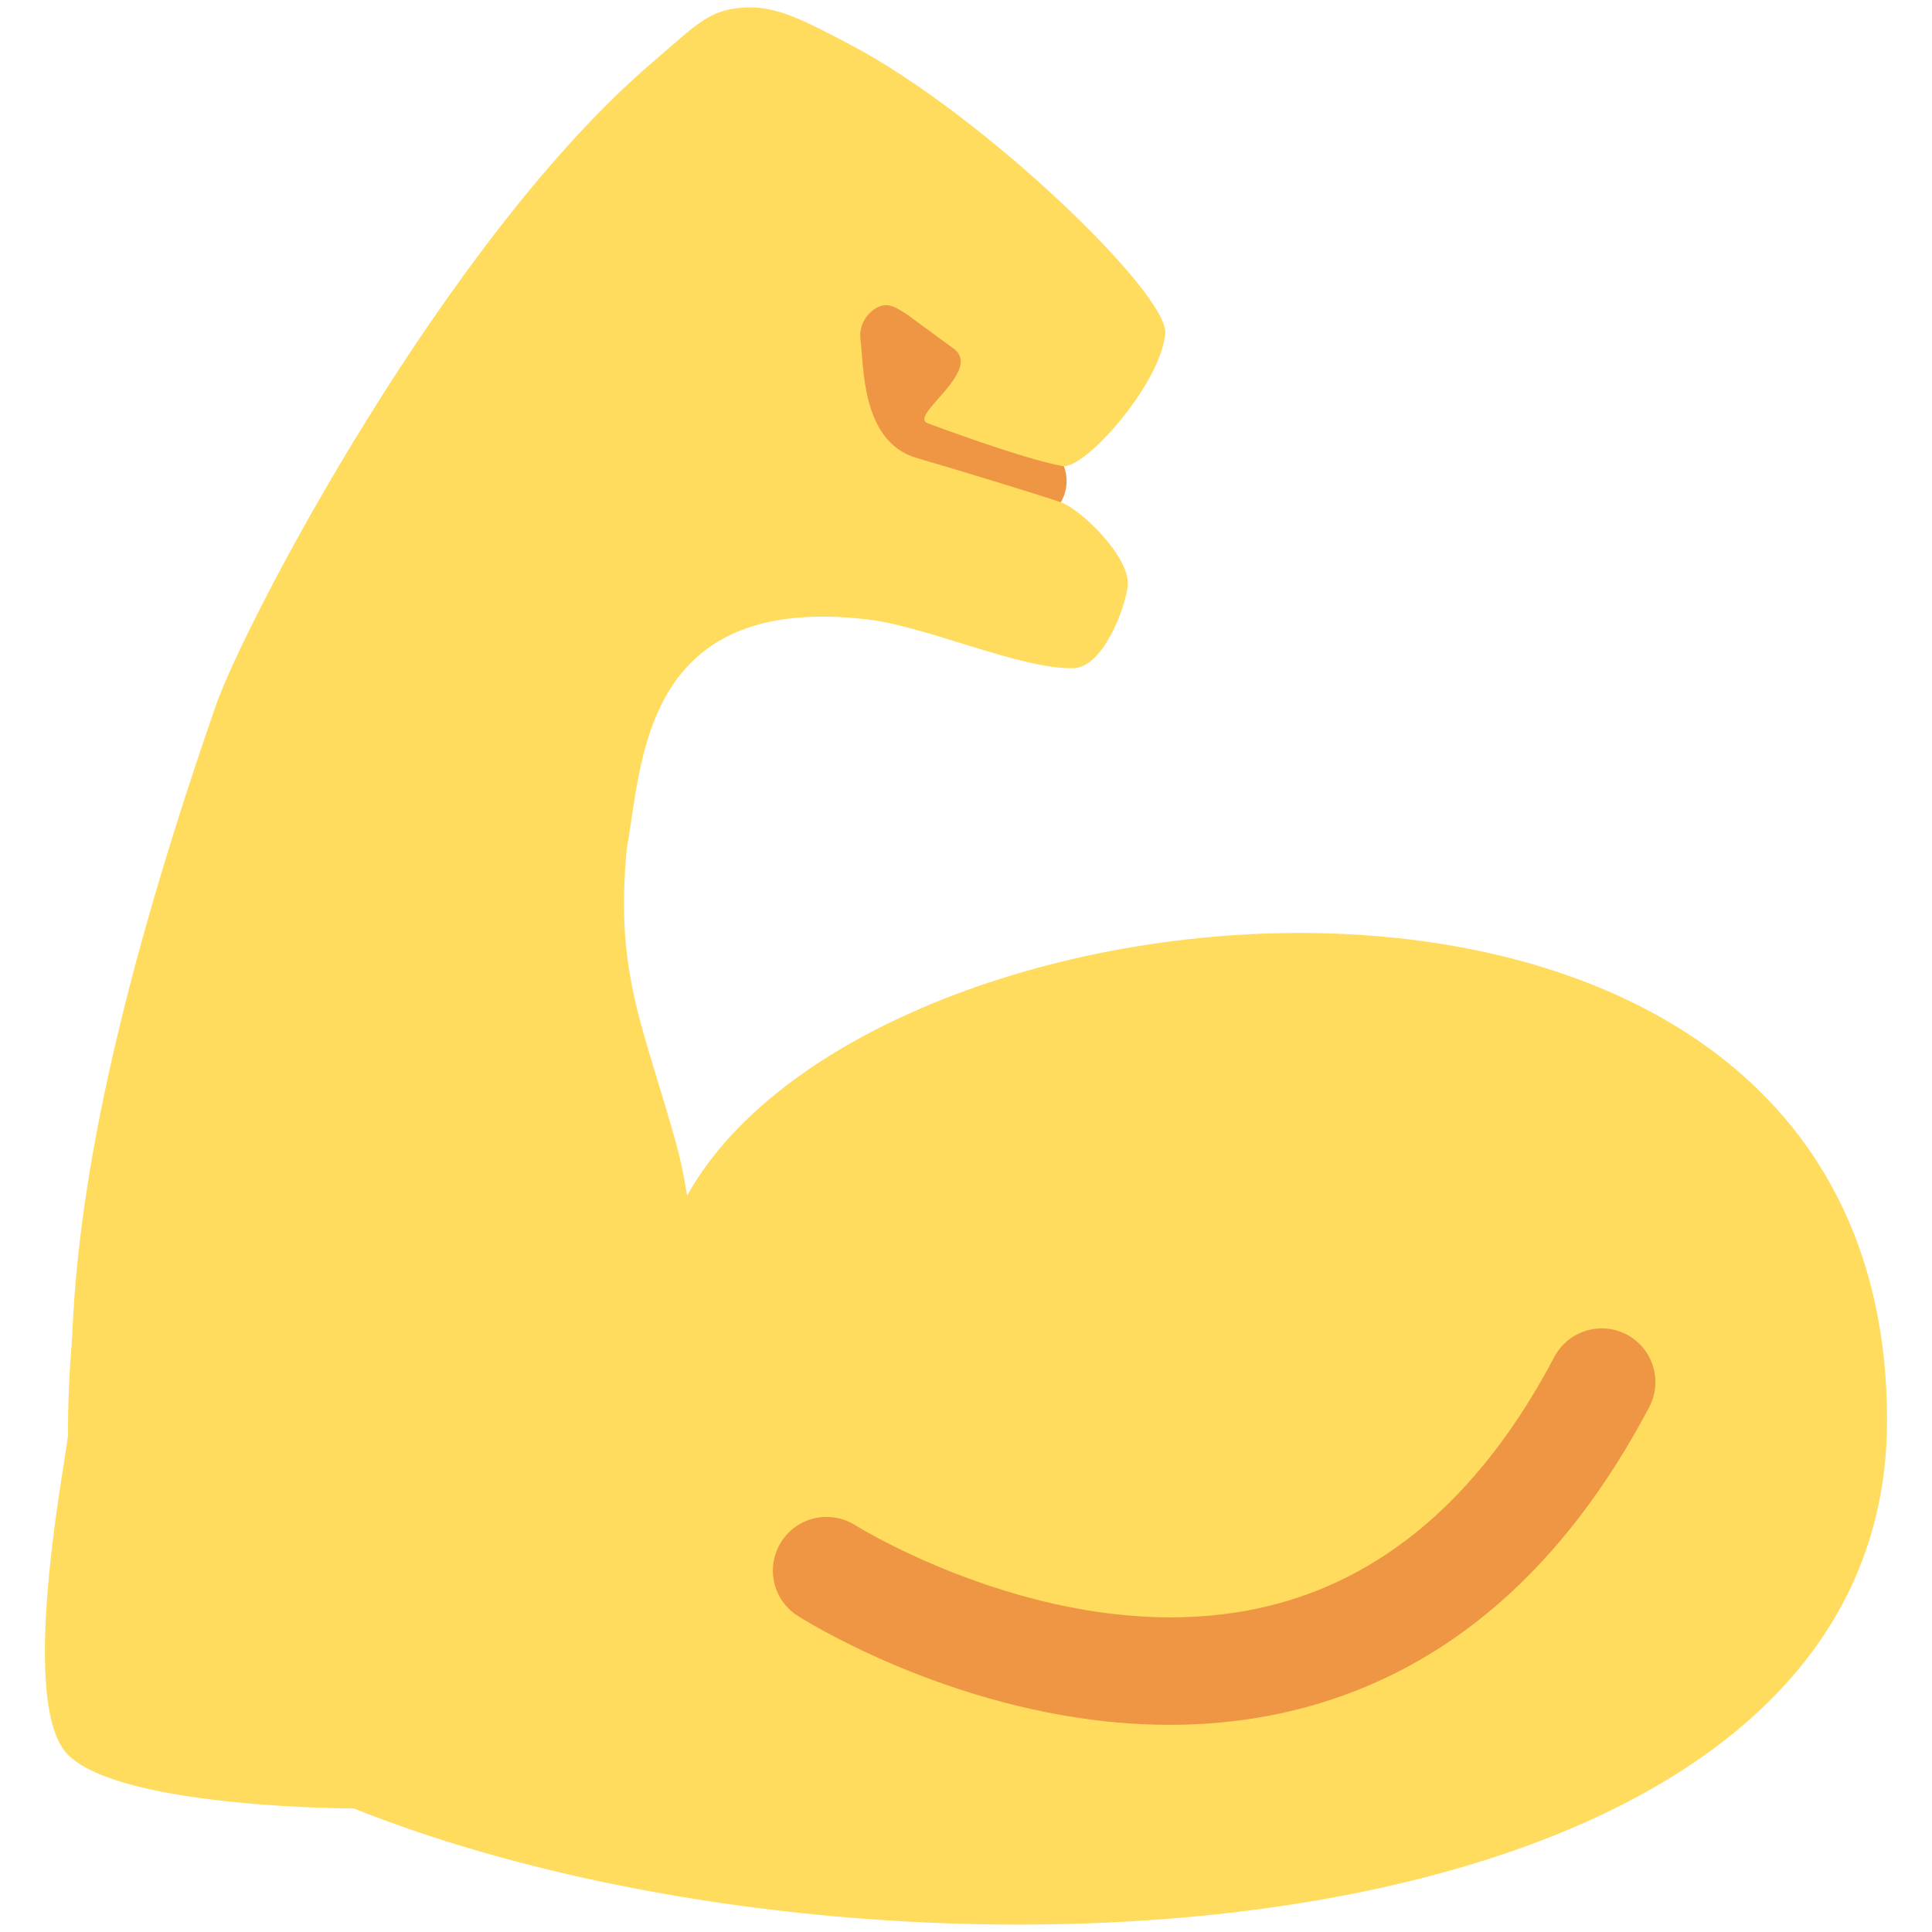
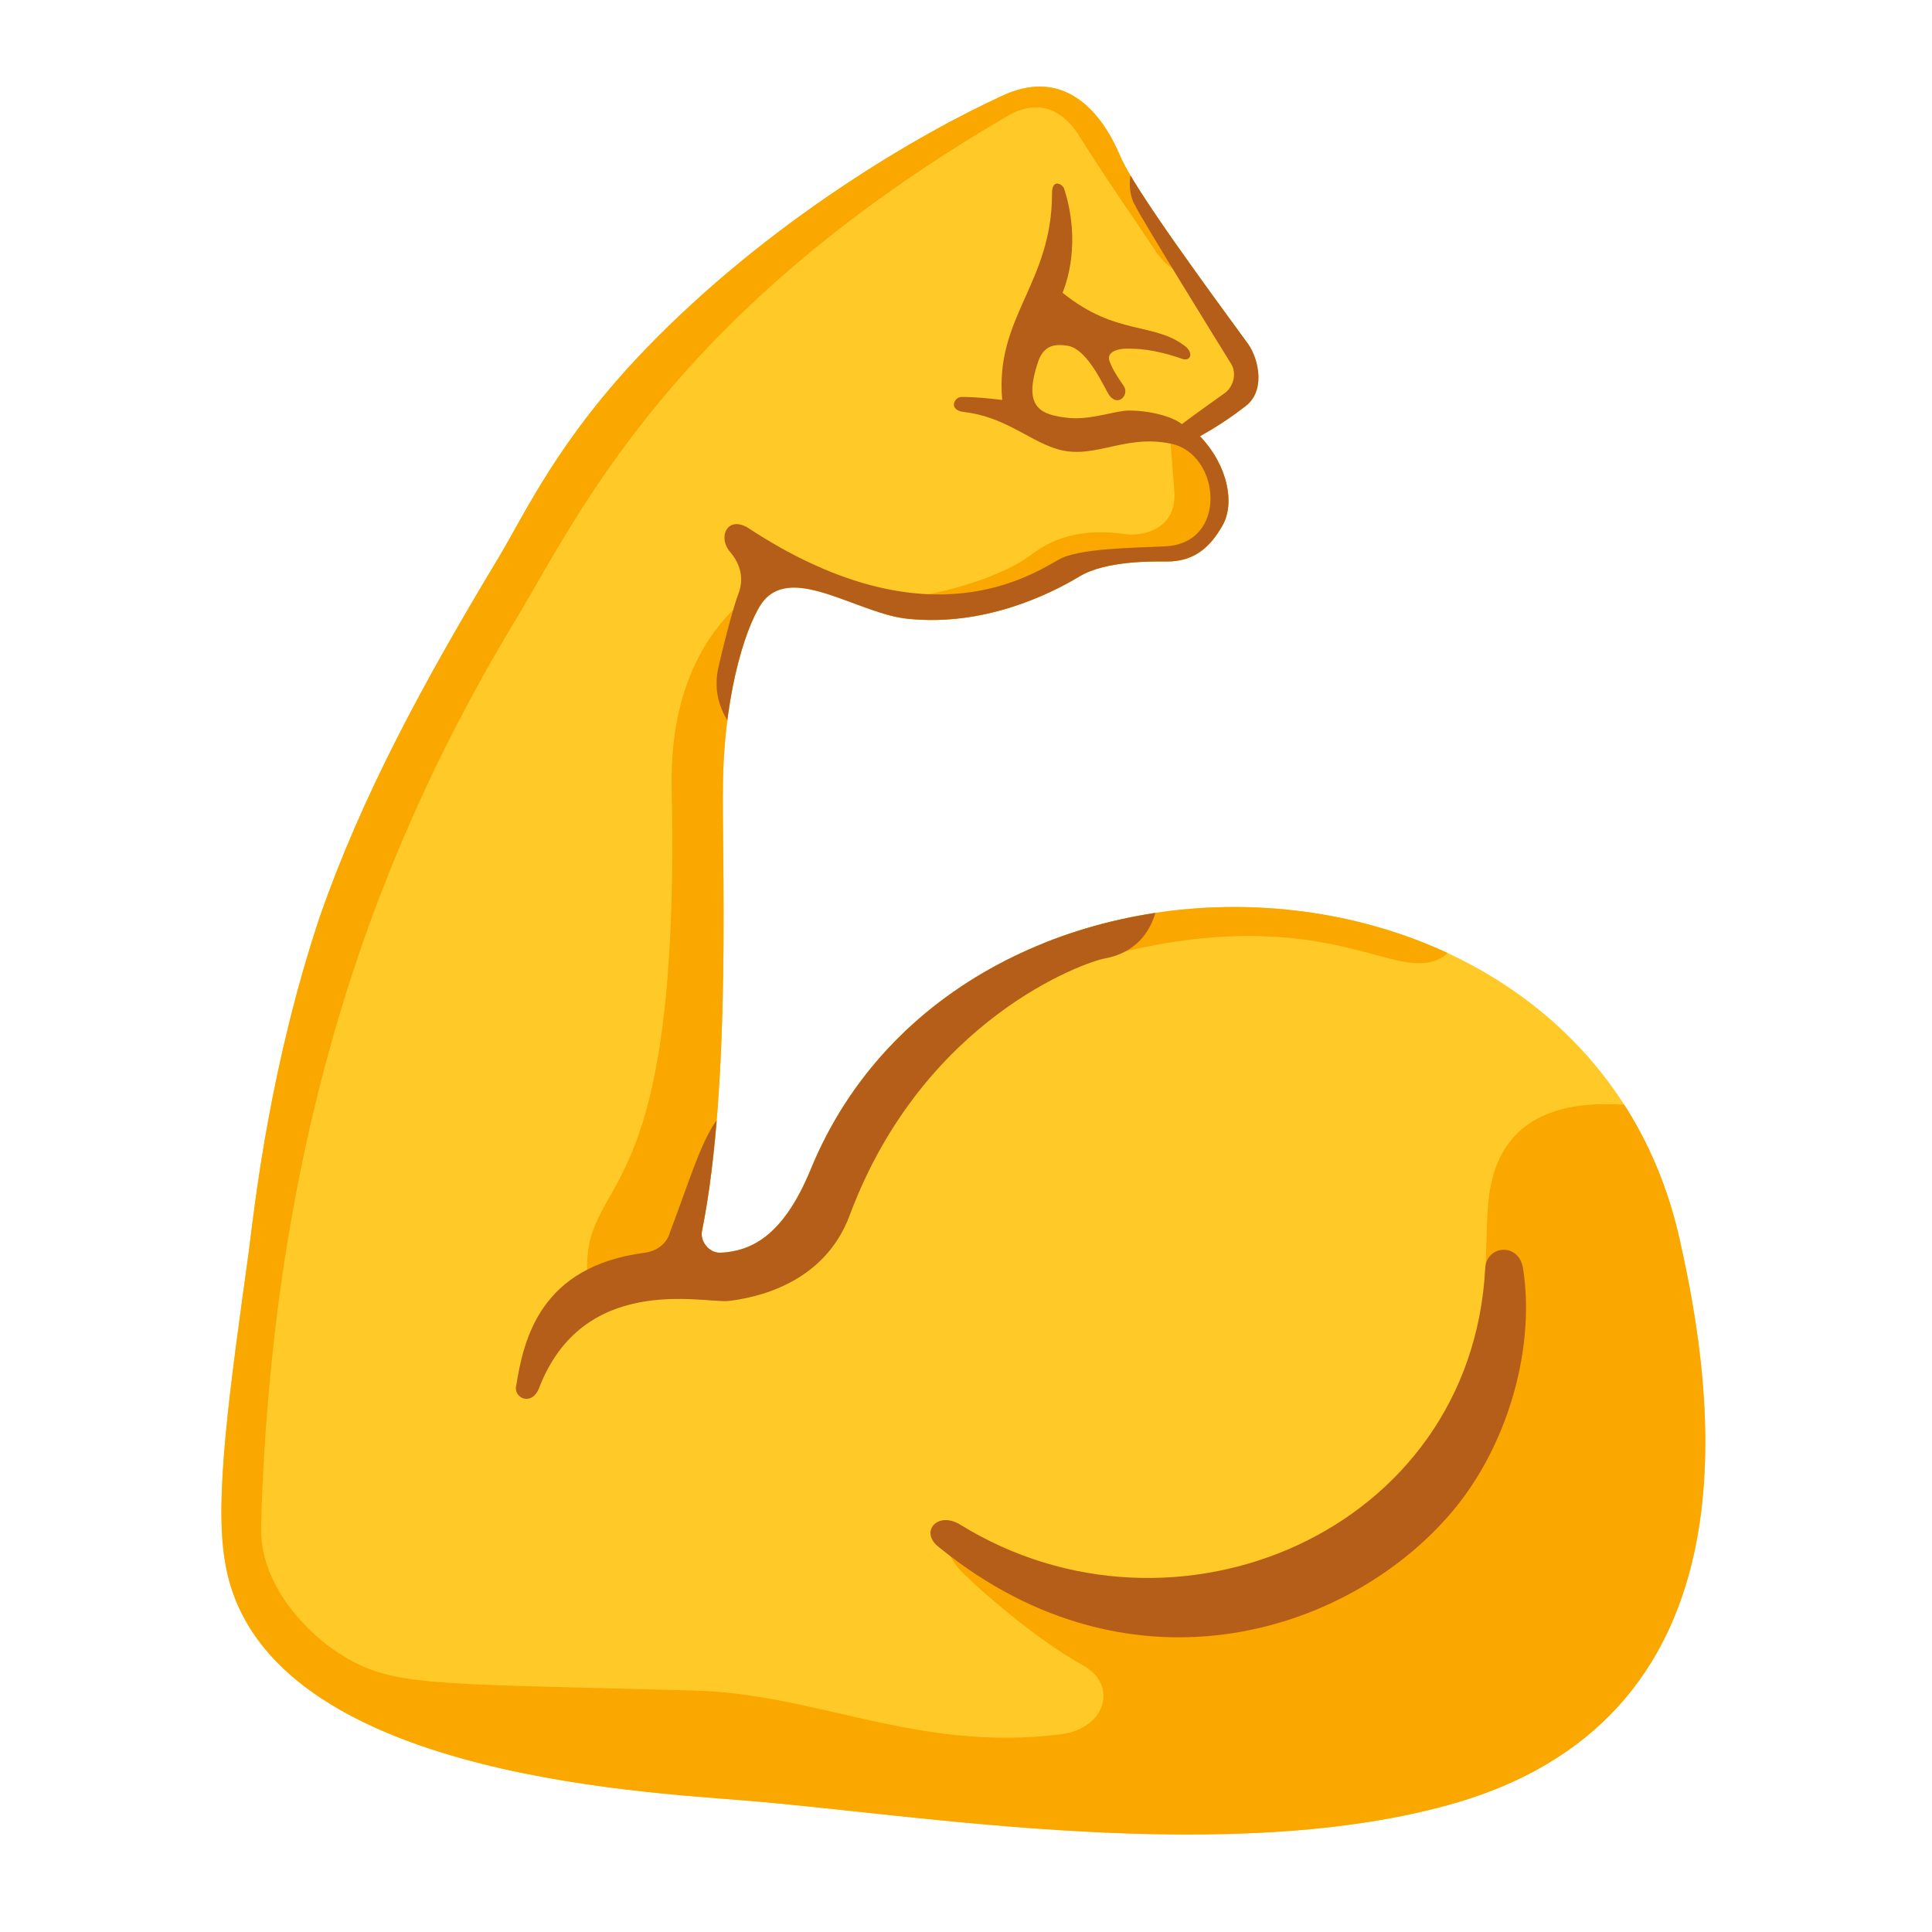
- <svg xmlns="http://www.w3.org/2000/svg" viewBox="0 0 36 36">
-   <path fill="#EF9645" d="M15.977 9.36h3.789c.114-.191.147-.439.058-.673l-3.846-4.705V9.36z" />
-   <path fill="#FFDC5D" d="M12.804 22.277c-.057-.349-.124-.679-.206-.973-.62-2.223-1.14-3.164-.918-5.494.29-1.584.273-4.763 4.483-4.268 1.112.131 2.843.927 3.834.91.567-.01.98-1.157 1.017-1.539.051-.526-.865-1.42-1.248-1.554-.383-.134-2.012-.631-2.681-.824-1.039-.301-.985-1.705-1.051-2.205-.031-.235.084-.467.294-.591.21-.124.375-.008.579.125l.885.648c.497.426-.874 1.24-.503 1.376 0 0 1.755.659 2.507.796.412.075 1.834-1.529 1.917-2.47.065-.74-3.398-4.083-5.867-5.381-.868-.456-1.377-.721-1.949-.694-.683.032-.898.302-1.748 1.03C8.302 4.46 4.568 11.577 4.02 13.152c-2.246 6.461-2.597 9.865-2.677 11.788-.049.59-.076 1.177-.076 1.758.065 0-1 5 0 6s5.326 1 5.326 1c10 3.989 28.57 2.948 28.57-7.233 0-12.172-18.813-10.557-22.359-4.188z" />
-   <path fill="#EF9645" d="M20.63 32.078c-3.16-.332-5.628-1.881-5.767-1.97-.465-.297-.601-.913-.305-1.379s.913-.603 1.38-.308c.04.025 4.003 2.492 7.846 1.467 2.125-.566 3.867-2.115 5.177-4.601.258-.49.866-.676 1.351-.419.488.257.676.862.419 1.351-1.585 3.006-3.754 4.893-6.447 5.606-1.257.332-2.502.374-3.654.253z" />
+ <svg xmlns="http://www.w3.org/2000/svg" xmlns:xlink="http://www.w3.org/1999/xlink" version="1.1" id="Layer_2_00000098929901989805190940000005256387118696024980_" x="0px" y="0px" viewBox="0 0 128 128" style="enable-background:new 0 0 128 128;" xml:space="preserve">
+   <path style="fill:#FFCA28;" d="M79.5,28.9c1.9,2,2.3,4.5,1.5,5.9c-0.9,1.6-2,2.4-3.7,2.4c-0.7,0-4-0.1-5.8,1  c-2,1.2-6.3,3.3-11.3,2.8c-3.3-0.3-7.6-3.6-9.6-1.2c-1,1.2-2.6,5.7-2.7,12c-0.1,4.4,0.6,19.9-1.4,29.8C46.4,82.3,47,83,47.7,83  c1.9-0.1,4.1-0.9,6-5.5c10.1-24.7,51.5-23.1,57.6,4.7c2.3,10.2,5.4,31.2-14.7,37.2c-14.9,4.4-35.9,0.8-47.1-0.1  c-7-0.6-32.4-1.7-34.6-15.9c-0.7-4.1,0.3-11.2,1.6-20.6c0.4-3.2,1.4-12.2,4.7-22.1C24,52.7,28,45.3,33,37c1.8-3,4-7.9,9.8-13.9  c8.1-8.4,18-14.2,23.7-16.8c4.2-1.9,6.6,1.4,7.7,4c0.9,2.2,6.1,9.2,8.5,12.5c0.7,1,1.2,3.2-0.3,4.2C81,28.1,79.5,28.9,79.5,28.9z" />
+   <g>
+     <g>
+       <defs>
+         <path id="SVGID_1_" d="M79.5,28.9c1.9,2,2.3,4.5,1.5,5.9c-0.9,1.6-2,2.4-3.7,2.4c-0.7,0-4-0.1-5.8,1c-2,1.2-6.3,3.3-11.3,2.8     c-3.3-0.3-7.6-3.6-9.6-1.2c-1,1.2-2.6,5.7-2.7,12c-0.1,4.4,0.6,19.9-1.4,29.8C46.4,82.3,47,83,47.7,83c1.9-0.1,4.1-0.9,6-5.5     c10.1-24.7,51.5-23.1,57.6,4.7c2.3,10.2,5.4,31.2-14.7,37.2c-14.9,4.4-35.9,0.8-47.1-0.1c-7-0.6-32.4-1.7-34.6-15.9     c-0.7-4.1,0.3-11.2,1.6-20.6c0.4-3.2,1.4-12.2,4.7-22.1C24,52.7,28,45.3,33,37c1.8-3,4-7.9,9.8-13.9c8.1-8.4,18-14.2,23.7-16.8     c4.2-1.9,6.6,1.4,7.7,4c0.9,2.2,6.1,9.2,8.5,12.5c0.7,1,1.2,3.2-0.3,4.2C81,28.1,79.5,28.9,79.5,28.9z" />
+       </defs>
+       <clipPath id="SVGID_00000183245058035239889480000002627788755573784960_">
+         <use xlink:href="#SVGID_1_" style="overflow:visible;" />
+       </clipPath>
+       <g style="clip-path:url(#SVGID_00000183245058035239889480000002627788755573784960_);">
+         <path style="fill:#FAA700;" d="M109.6,73.4c-2.6-0.3-10.3-1.5-11,6.3c-0.4,4.3,0.7,14.5-6.5,20.2s-15.9,9-28.1,3     c-1.1-0.6-1.5-0.2-0.5,1c1,1.1,5.1,4.7,8.2,6.4c2.4,1.3,1.6,4.2-1.4,4.6c-9.6,1.2-16.1-2.7-24.4-2.9c-18.2-0.5-20.1-0.2-23.8-2.7     c0,0-5-3.3-4.8-8.3c0.8-27.5,8.5-46.1,16.9-60c4.1-6.8,10.3-20.4,32.7-33.4C68,7,69.9,6.5,71.5,9c2.2,3.5,3.4,5.1,5.1,7.7     c1.8,2.6,4.5,1.3,4.5,1.3L70.9,1.5L44.3,16.9L16.5,56.5l-5.8,51.9l13.4,12.3l72.1,3.8l20.4-13.5V86.4L109.6,73.4z" />
+         <path style="fill:#FAA700;" d="M58.2,39.7c2.5,0.1,7.7-1.1,10.2-3s5.3-1.4,6.3-1.3c1,0.1,3.3-0.3,3.1-2.9     c-0.2-2.6-0.3-3.8-0.3-3.8l5.8,0.8l1.4,11L62,48.8L58.2,39.7z" />
+         <path style="fill:#FAA700;" d="M50.1,39.1c-1.3,1-5.8,4.3-5.6,13.2c0.6,27.8-5.6,25.4-5.6,31.6c0,2.8,8.7,0,8.7,0l3-15.5     L50.1,39.1z" />
+         <path style="fill:#FAA700;" d="M96.9,61.6c-0.5,0.8-0.9,2.7-4,2.1s-8.7-3.3-19.8-0.3c-4.2,1.1-4.2-1.8-4.2-1.8l15.8-8.7     L96.9,61.6z" />
+       </g>
+     </g>
+   </g>
+   <g>
+     <g>
+       <defs>
+         <path id="SVGID_00000058556680189966061950000017401765446221836930_" d="M79.5,28.9c1.9,2,2.3,4.5,1.5,5.9     c-0.9,1.6-2,2.4-3.7,2.4c-0.7,0-4-0.1-5.8,1c-2,1.2-6.3,3.3-11.3,2.8c-3.3-0.3-7.6-3.6-9.6-1.2c-1,1.2-2.6,5.7-2.7,12     c-0.1,4.4,0.6,19.9-1.4,29.8C46.4,82.3,47,83,47.7,83c1.9-0.1,4.1-0.9,6-5.5c10.1-24.7,51.5-23.1,57.6,4.7     c2.3,10.2,5.4,31.2-14.7,37.2c-14.9,4.4-35.9,0.8-47.1-0.1c-7-0.6-32.4-1.7-34.6-15.9c-0.7-4.1,0.3-11.2,1.6-20.6     c0.4-3.2,1.4-12.2,4.7-22.1C24,52.7,28,45.3,33,37c1.8-3,4-7.9,9.8-13.9c8.1-8.4,18-14.2,23.7-16.8c4.2-1.9,6.6,1.4,7.7,4     c0.9,2.2,6.1,9.2,8.5,12.5c0.7,1,1.2,3.2-0.3,4.2C81,28.1,79.5,28.9,79.5,28.9z" />
+       </defs>
+       <clipPath id="SVGID_00000157275148494609592530000004506087046205467580_">
+         <use xlink:href="#SVGID_00000058556680189966061950000017401765446221836930_" style="overflow:visible;" />
+       </clipPath>
+       <g style="clip-path:url(#SVGID_00000157275148494609592530000004506087046205467580_);">
+         <path style="fill:#B55E19;" d="M98.4,84c-0.9,17.5-20.6,25.8-34.8,17c-1.5-0.9-2.7,0.5-1.4,1.5c12.9,10.5,27.6,5.6,34.3-2.7     c3.6-4.5,5.2-10.8,4.4-15.8C100.6,82.3,98.5,82.5,98.4,84z" />
+         <path style="fill:#B55E19;" d="M76.8,59.2c-0.1,0.8-0.4,3.7-3.6,4.3c-1.2,0.2-12,3.9-16.9,17c-1.7,4.6-6.3,5.5-8.1,5.7     c-1.8,0.1-9.6-1.8-12.5,5.8c-0.5,1.2-1.7,0.6-1.5-0.2c0.5-3.1,1.6-7.9,8.5-8.8c0.8-0.1,1.5-0.6,1.7-1.4c1.5-3.9,2.5-7.7,4.1-8.2     c1.7-0.5,23-15.4,23-15.4L76.8,59.2z" />
+         <path style="fill:#B55E19;" d="M48.9,48.8c-0.7-1-1.8-2.4-1.3-4.6c0.5-2.2,1.1-4.3,1.3-4.8s0.5-1.6-0.5-2.8     c-0.9-1-0.2-2.5,1.2-1.6c11.3,7.4,18.1,3.5,20.5,2.1c1.3-0.8,5.2-0.8,7-0.9c4.3-0.1,3.8-6.1,0.5-6.8c-3.3-0.7-5.3,1.3-8,0.2     c-1.6-0.6-3.2-2-5.7-2.3c-1.1-0.1-0.7-1-0.2-1c1,0,1.9,0.1,2.7,0.2c-0.5-5.5,3.3-7.7,3.3-13.7c0-1,0.7-0.6,0.8-0.3     c0.3,0.9,1.1,3.8-0.1,6.9c3.6,2.9,6.1,1.9,8.2,3.6c0.5,0.5,0.2,0.9-0.2,0.8c-2-0.7-3.1-0.7-3.8-0.7c-0.5,0-1.3,0.2-1.1,0.8     s0.7,1.3,0.9,1.6c0.5,0.6-0.3,1.5-0.9,0.7c-0.3-0.4-1.4-3.1-2.8-3.3c-0.7-0.1-1.5-0.1-1.9,1c-1.1,3.2,0.2,3.6,2.1,3.8     c1.5,0.1,3-0.5,3.9-0.5c1.4,0,2.9,0.4,3.5,0.9c0.8-0.6,2.2-1.6,2.9-2.1c0.5-0.4,0.8-1.3,0.3-2c-0.5-0.8-6-9.7-6.3-10.4     c-0.4-0.6-0.6-2.3,0.2-2.8C75.6,10.2,87,25.4,87,25.4l-6.2,13.9L48.9,48.8z" />
+       </g>
+     </g>
+   </g>
</svg>
